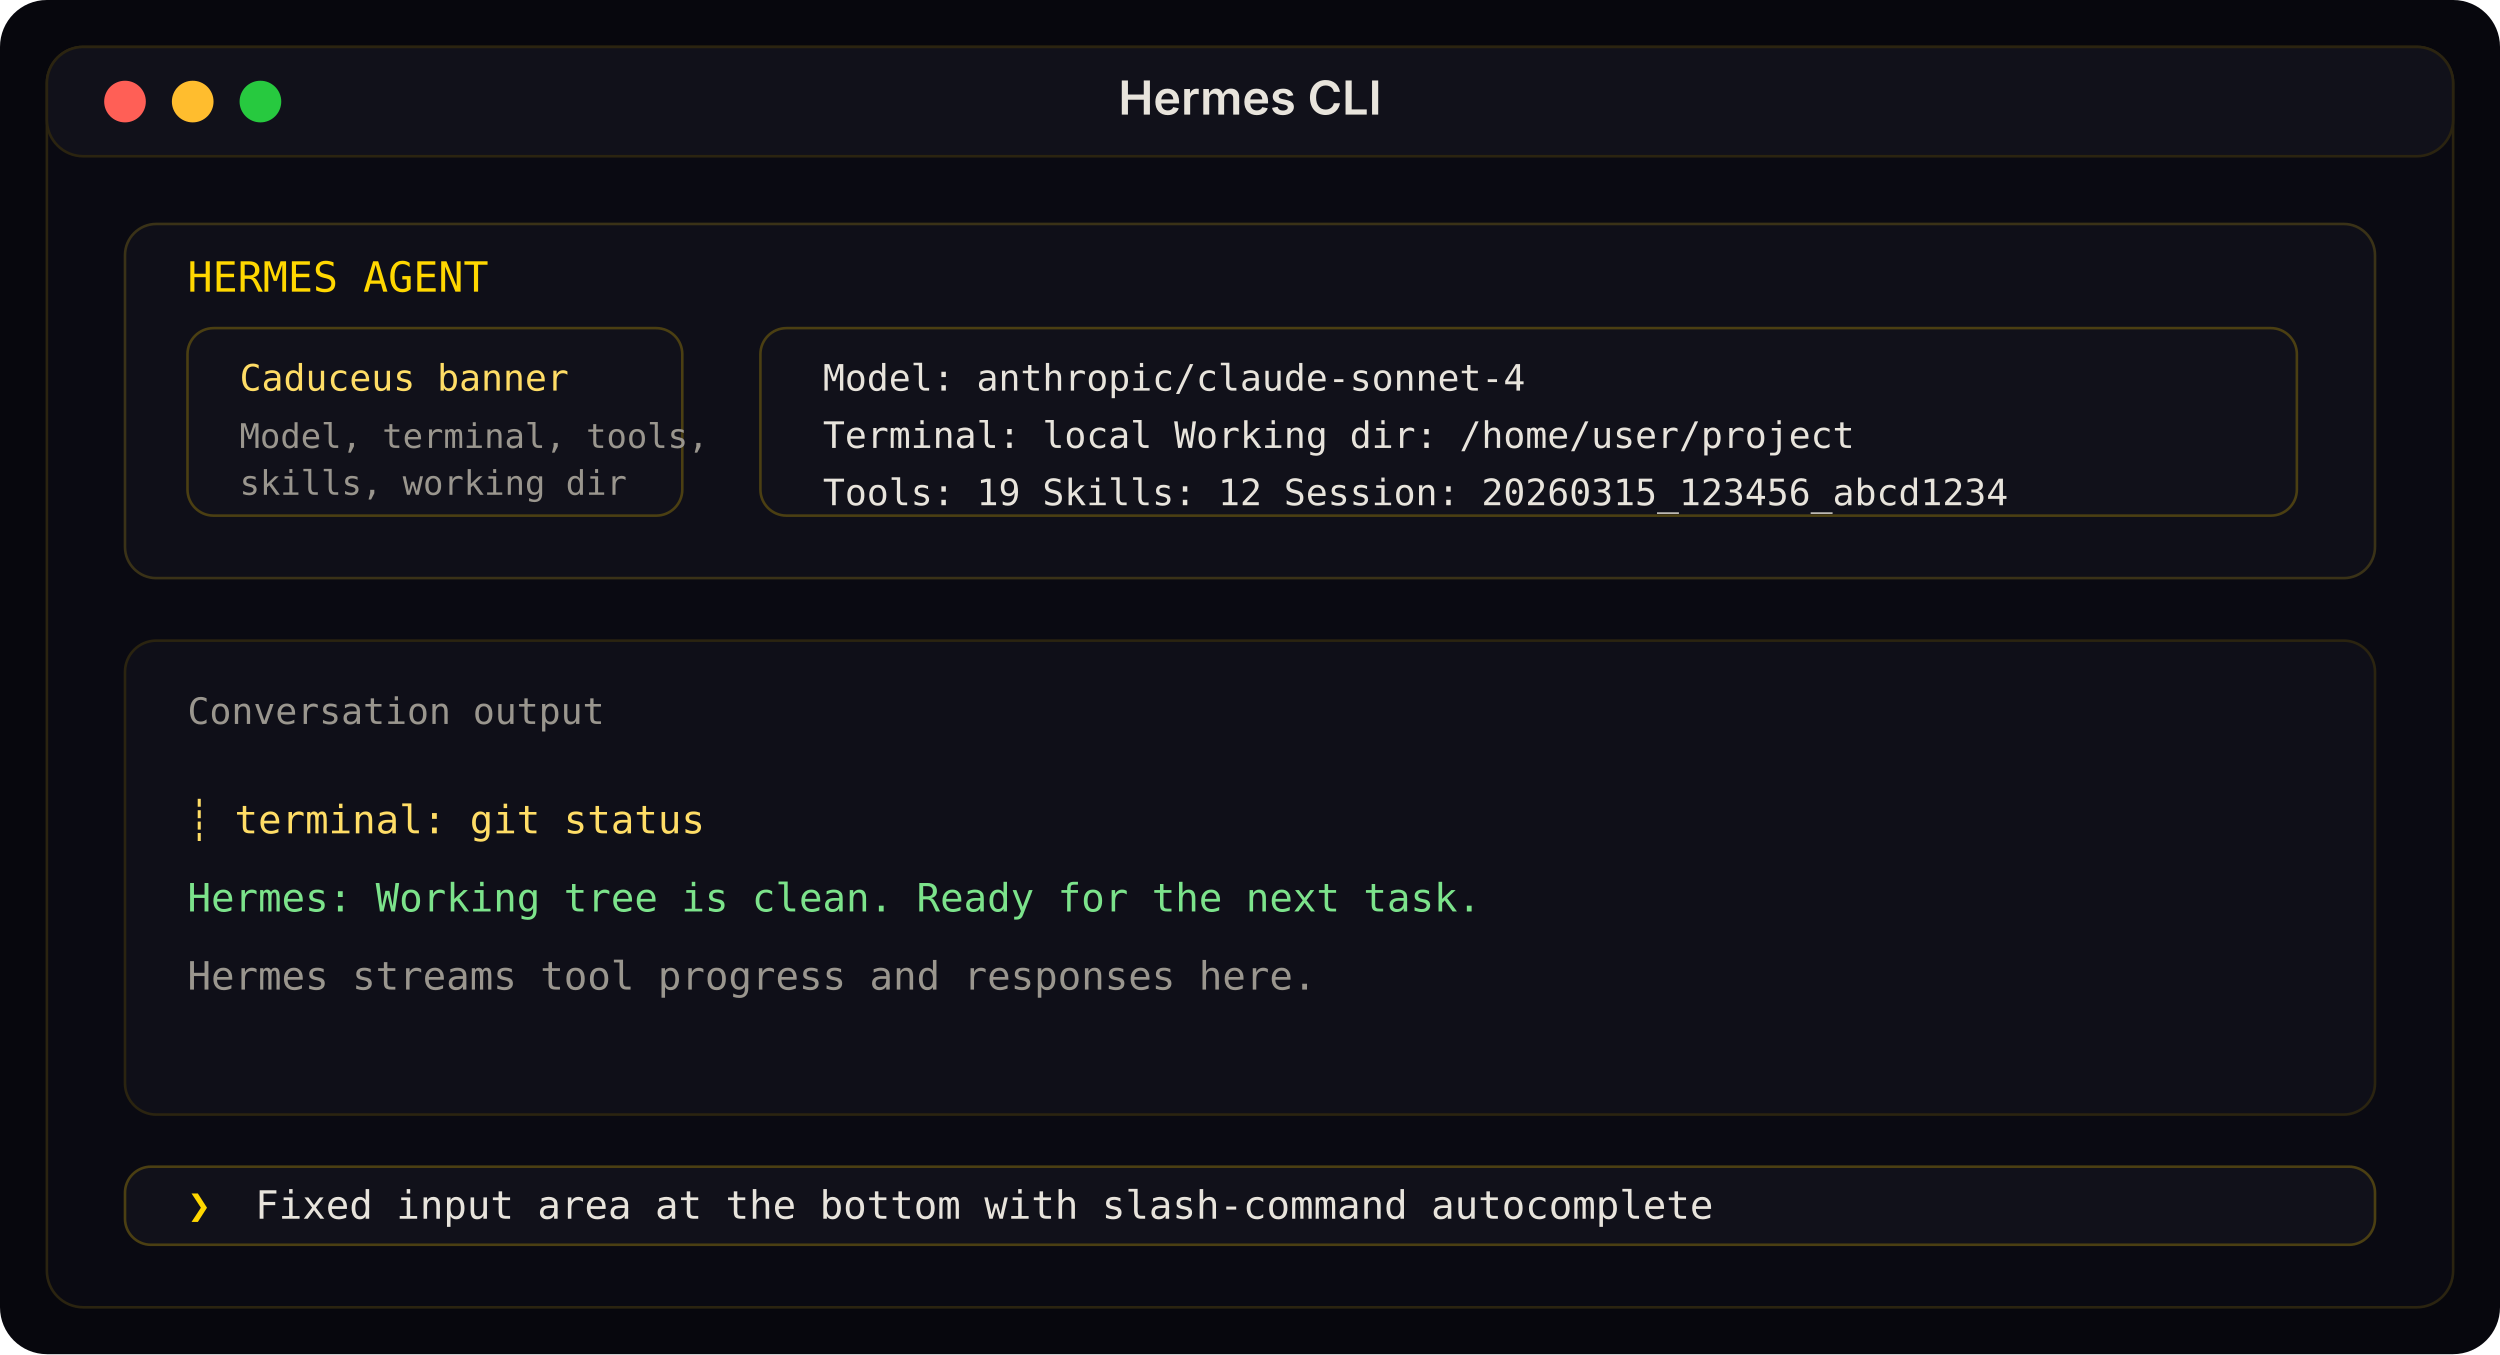
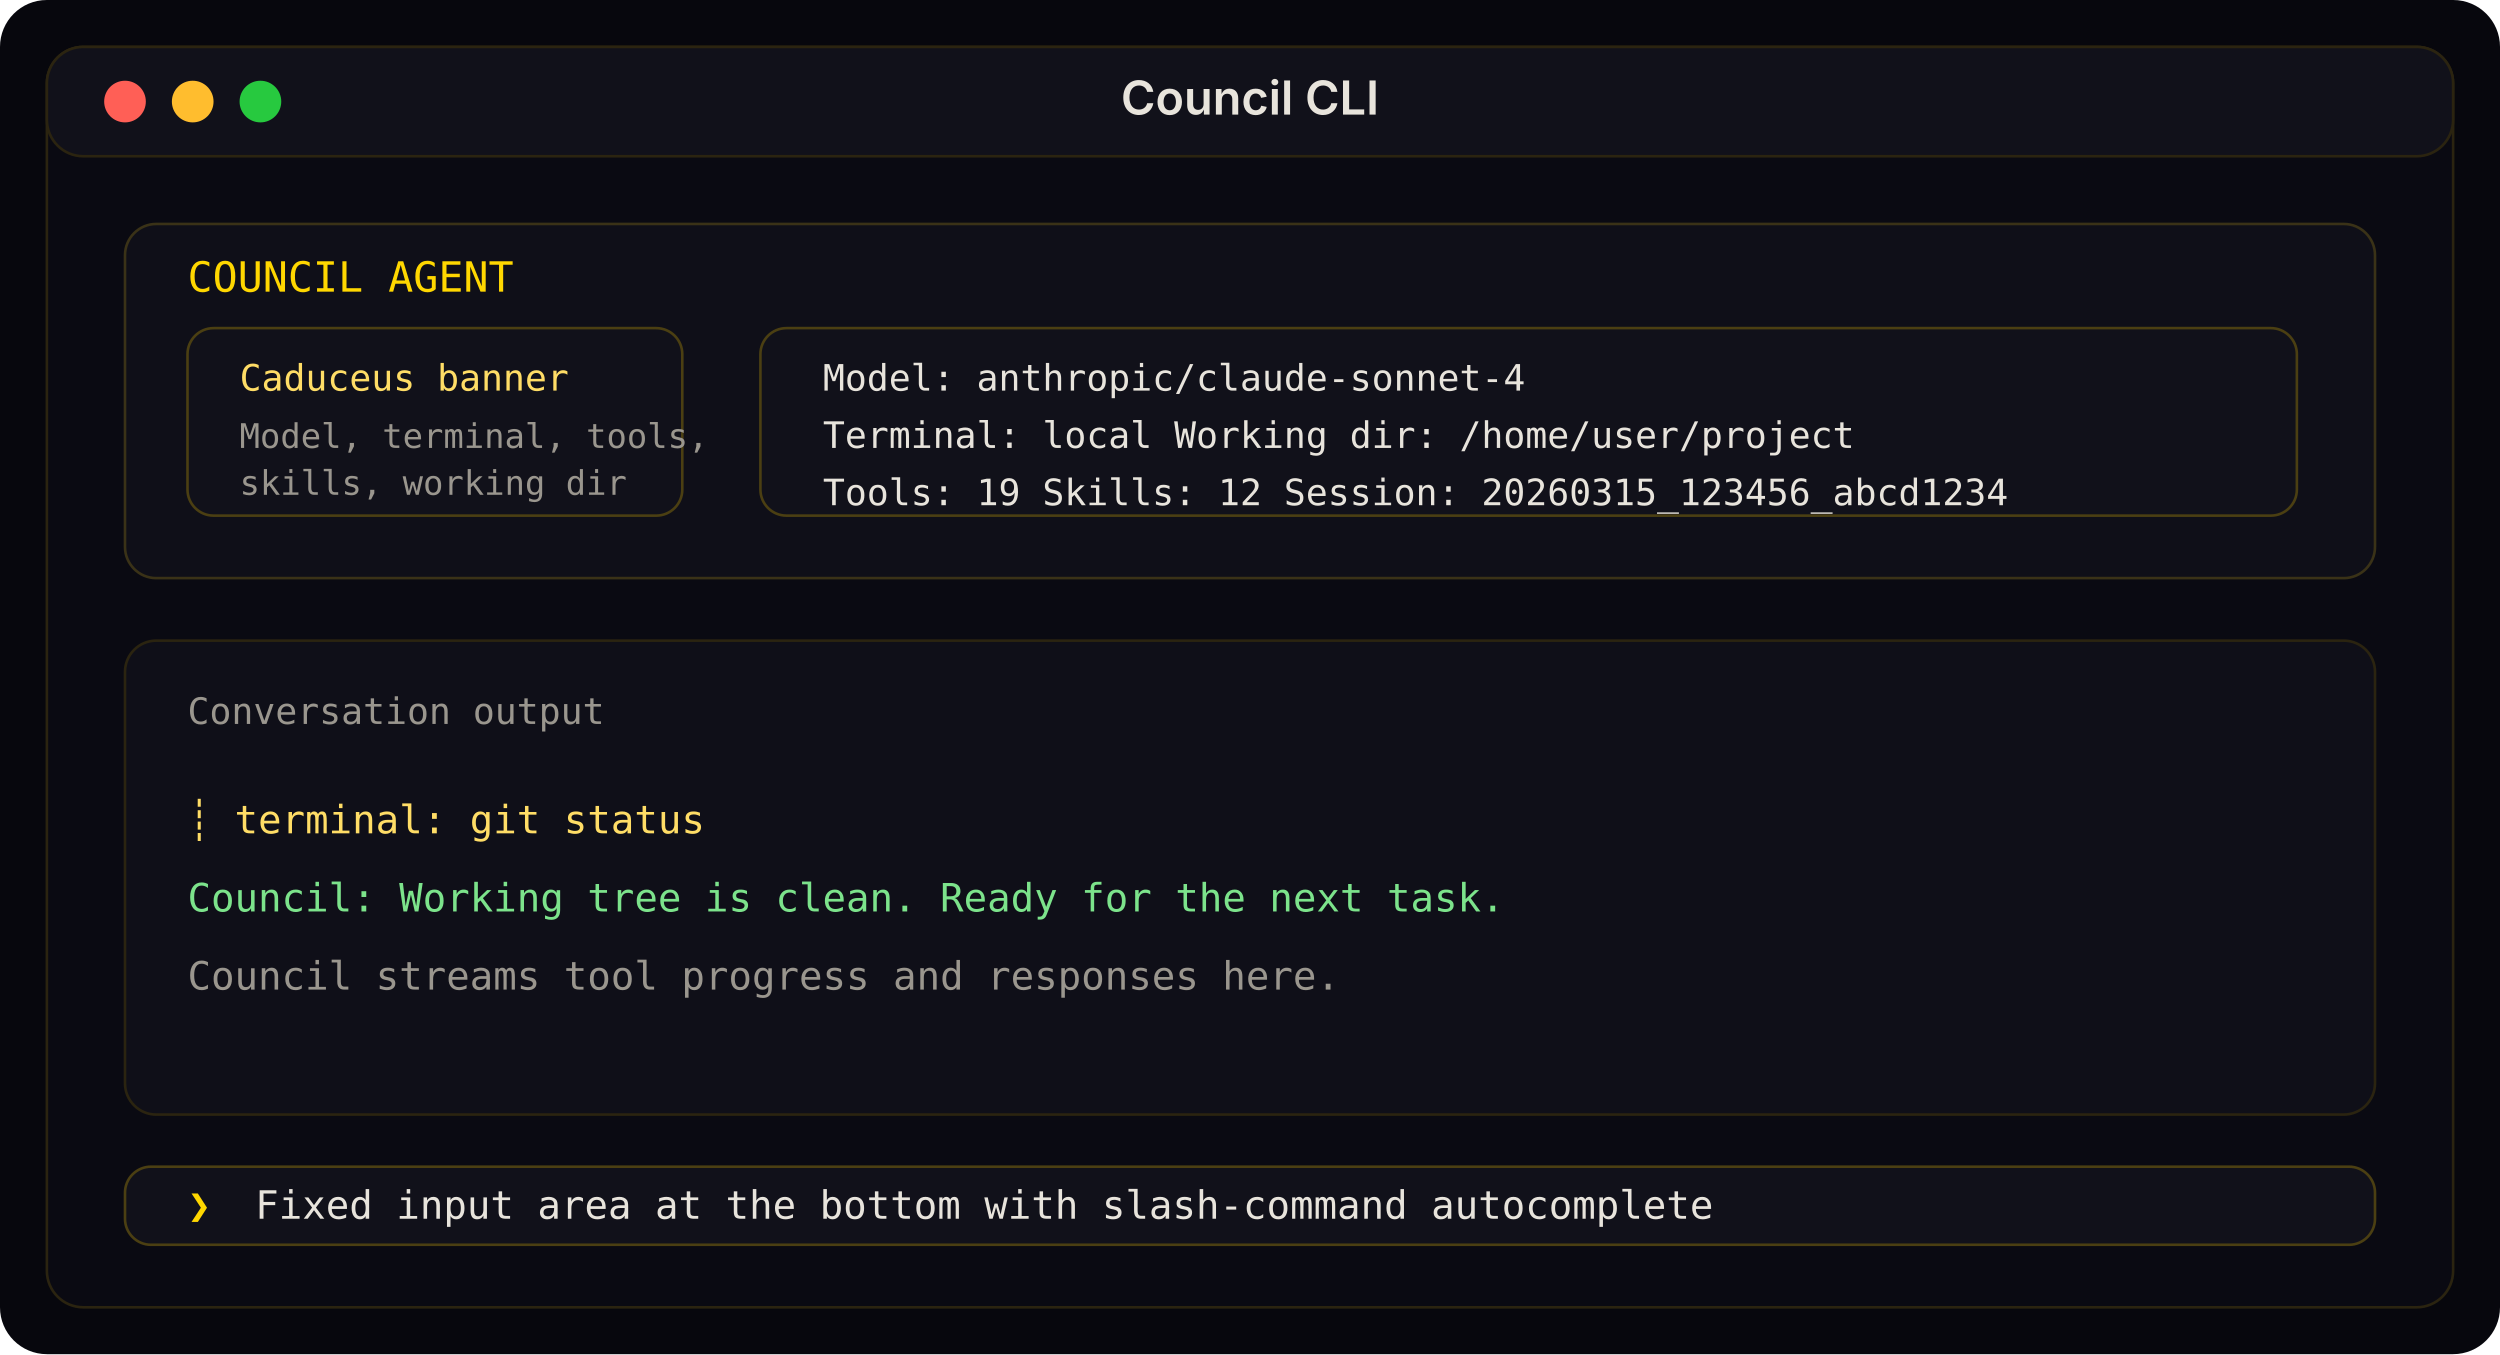
<svg xmlns="http://www.w3.org/2000/svg" width="960" height="520" viewBox="0 0 960 520" role="img" aria-labelledby="title desc">
  <rect width="960" height="520" rx="18" fill="#07070d" />
  <rect x="18" y="18" width="924" height="484" rx="14" fill="#0a0a12" stroke="#2b2410" />
  <rect x="18" y="18" width="924" height="42" rx="14" fill="#11111a" stroke="#2b2410" />
  <circle cx="48" cy="39" r="8" fill="#ff5f56" />
  <circle cx="74" cy="39" r="8" fill="#ffbd2e" />
  <circle cx="100" cy="39" r="8" fill="#27c93f" />
-   <text x="480" y="44" text-anchor="middle" fill="#e8e4dc" font-family="Inter, sans-serif" font-size="18" font-weight="600">Hermes CLI</text>
+   <text x="480" y="44" text-anchor="middle" fill="#e8e4dc" font-family="Inter, sans-serif" font-size="18" font-weight="600">Council CLI</text>
  <rect x="48" y="86" width="864" height="136" rx="12" fill="#0f0f18" stroke="#3a3217" />
-   <text x="72" y="112" fill="#ffd700" font-family="JetBrains Mono, monospace" font-size="16">HERMES AGENT</text>
+   <text x="72" y="112" fill="#ffd700" font-family="JetBrains Mono, monospace" font-size="16">COUNCIL AGENT</text>
  <rect x="72" y="126" width="190" height="72" rx="10" fill="#11111a" stroke="#4b3f12" />
  <text x="92" y="150" fill="#ffdd66" font-family="JetBrains Mono, monospace" font-size="14">Caduceus banner</text>
  <text x="92" y="172" fill="#9a968e" font-family="JetBrains Mono, monospace" font-size="13">Model, terminal, tools,</text>
  <text x="92" y="190" fill="#9a968e" font-family="JetBrains Mono, monospace" font-size="13">skills, working dir</text>
  <rect x="292" y="126" width="590" height="72" rx="10" fill="#11111a" stroke="#4b3f12" />
  <text x="316" y="150" fill="#e8e4dc" font-family="JetBrains Mono, monospace" font-size="14">Model: anthropic/claude-sonnet-4</text>
  <text x="316" y="172" fill="#e8e4dc" font-family="JetBrains Mono, monospace" font-size="14">Terminal: local   Working dir: /home/user/project</text>
  <text x="316" y="194" fill="#e8e4dc" font-family="JetBrains Mono, monospace" font-size="14">Tools: 19   Skills: 12   Session: 20260315_123456_abcd1234</text>
  <rect x="48" y="246" width="864" height="182" rx="12" fill="#0f0f18" stroke="#2b2410" />
  <text x="72" y="278" fill="#9a968e" font-family="JetBrains Mono, monospace" font-size="14">Conversation output</text>
  <text x="72" y="320" fill="#ffdd66" font-family="JetBrains Mono, monospace" font-size="15">┊ terminal: git status</text>
-   <text x="72" y="350" fill="#7ce38b" font-family="JetBrains Mono, monospace" font-size="15">Hermes: Working tree is clean. Ready for the next task.</text>
-   <text x="72" y="380" fill="#9a968e" font-family="JetBrains Mono, monospace" font-size="15">Hermes streams tool progress and responses here.</text>
+   <text x="72" y="350" fill="#7ce38b" font-family="JetBrains Mono, monospace" font-size="15">Council: Working tree is clean. Ready for the next task.</text>
+   <text x="72" y="380" fill="#9a968e" font-family="JetBrains Mono, monospace" font-size="15">Council streams tool progress and responses here.</text>
  <rect x="48" y="448" width="864" height="30" rx="10" fill="#11111a" stroke="#4b3f12" />
  <text x="72" y="468" fill="#ffd700" font-family="JetBrains Mono, monospace" font-size="15">❯</text>
  <text x="98" y="468" fill="#e8e4dc" font-family="JetBrains Mono, monospace" font-size="15">Fixed input area at the bottom with slash-command autocomplete</text>
</svg>
